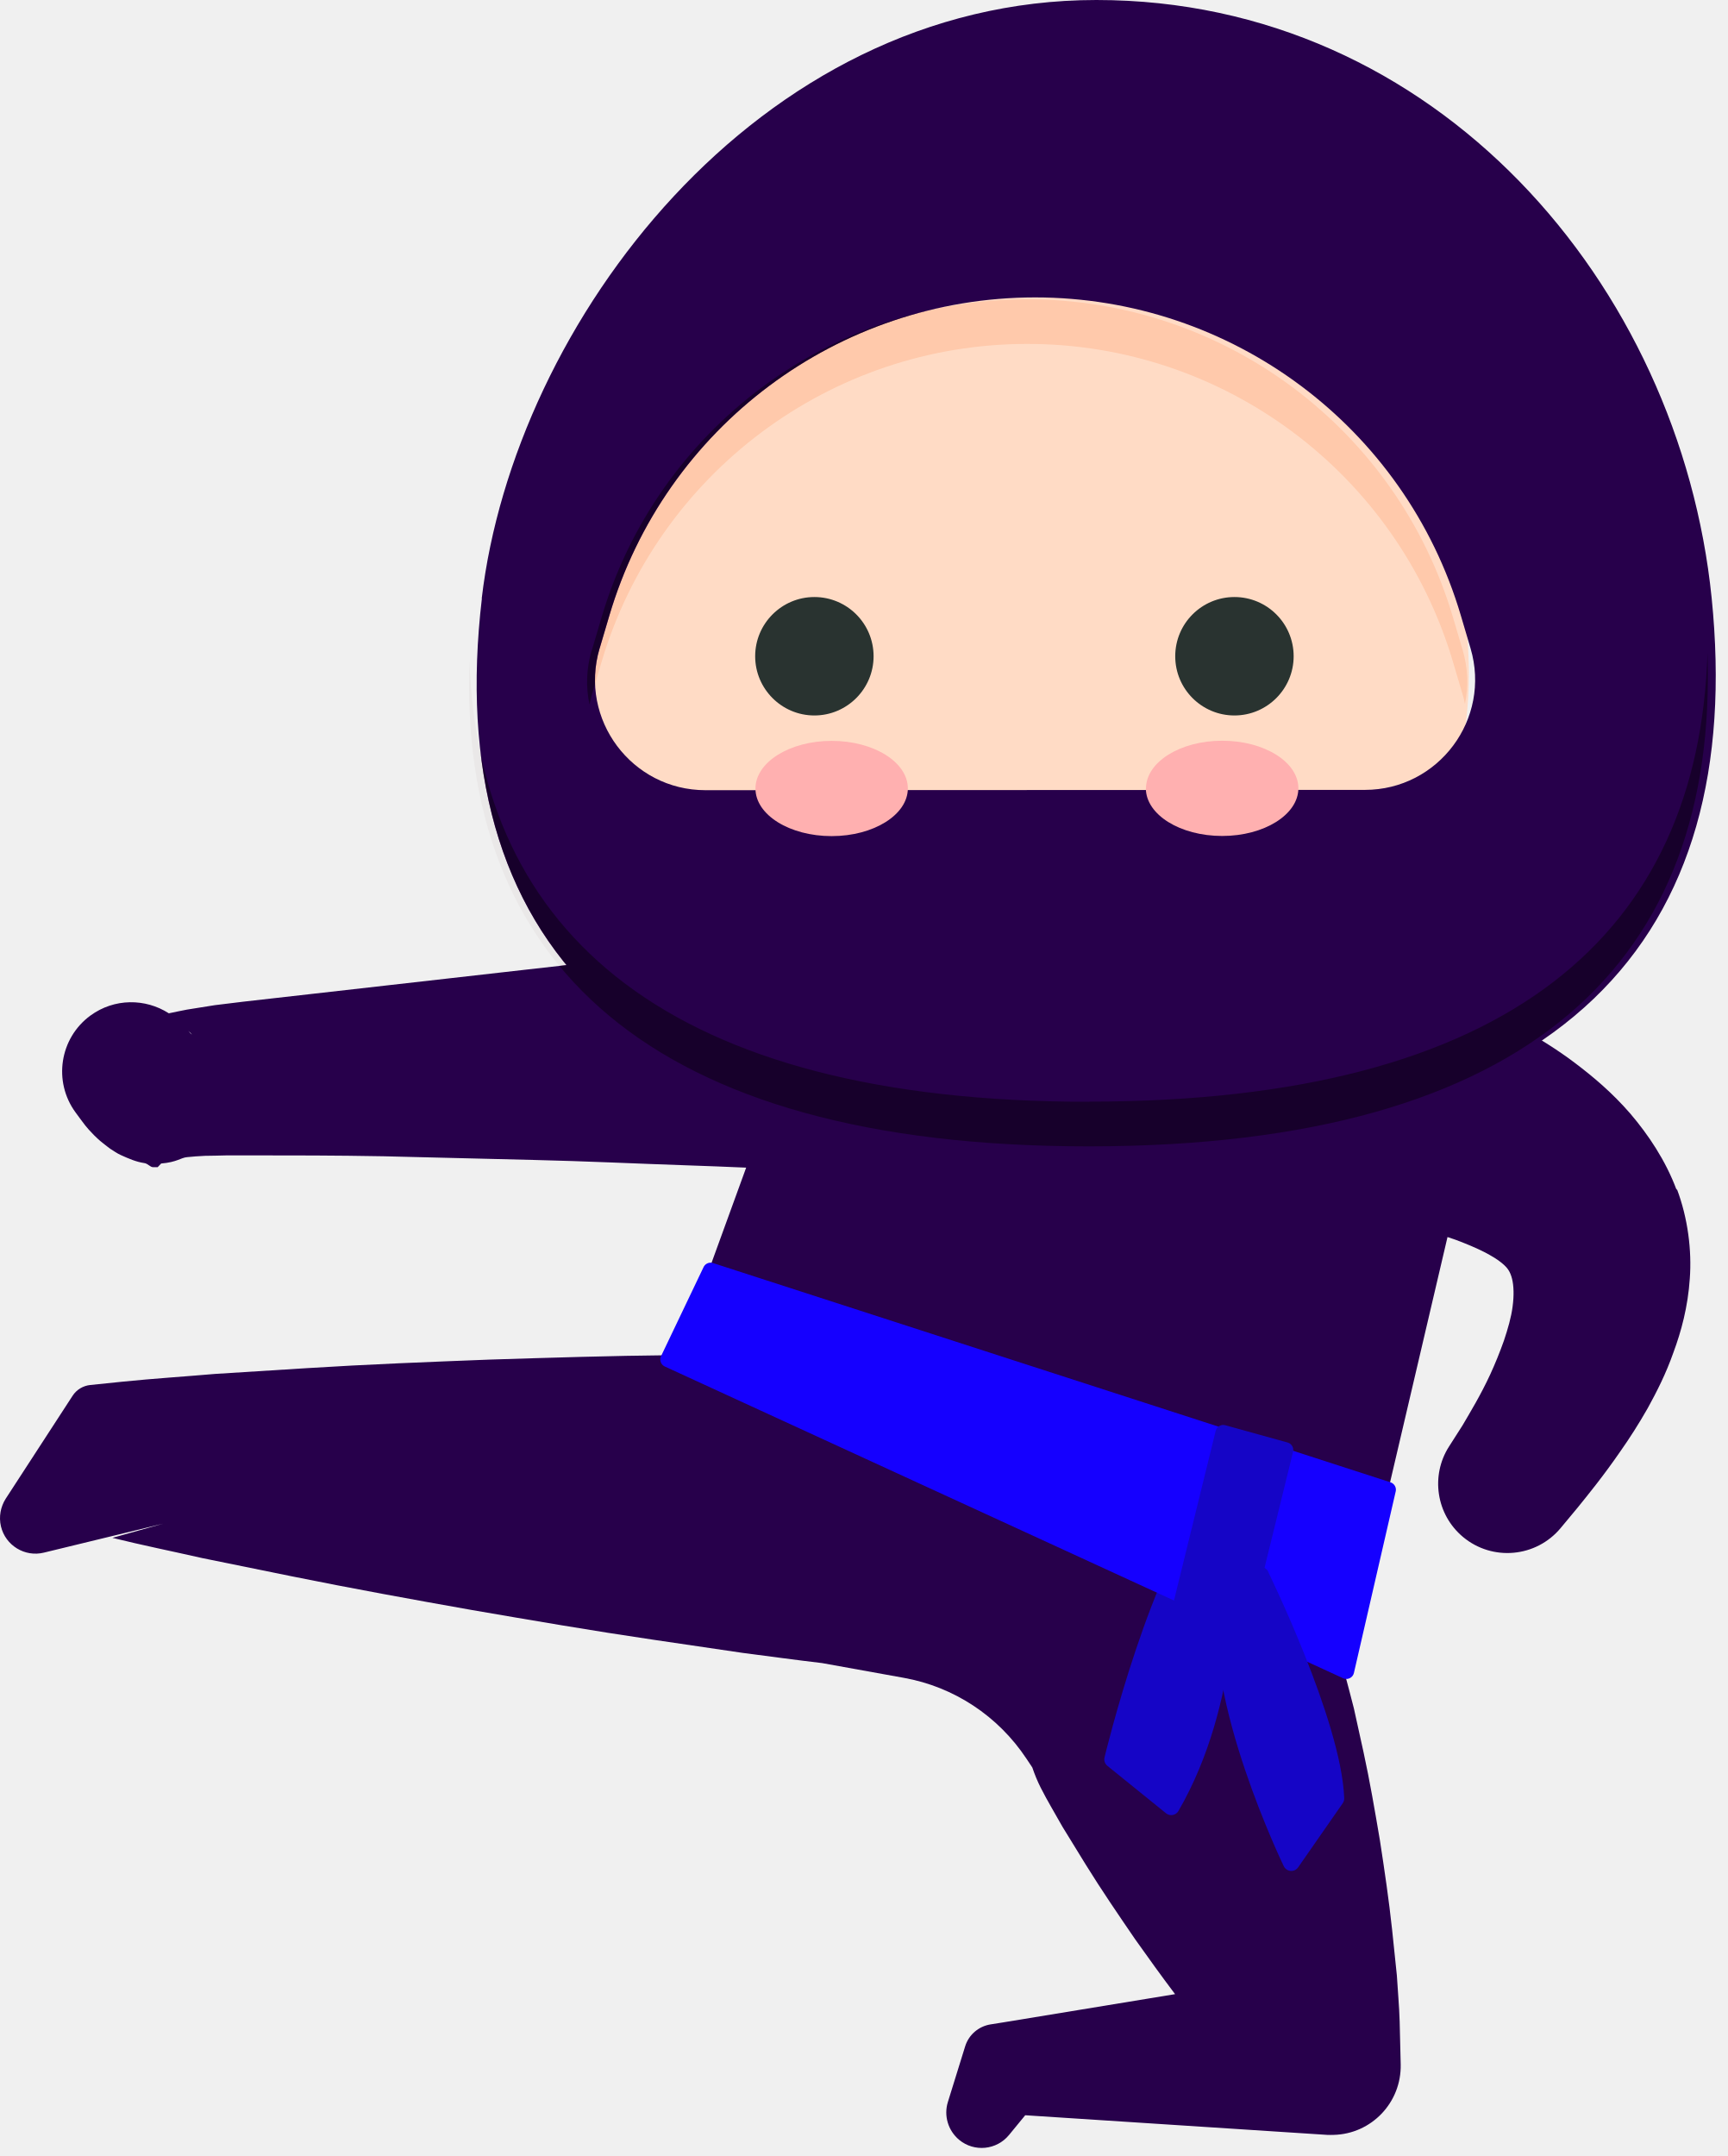
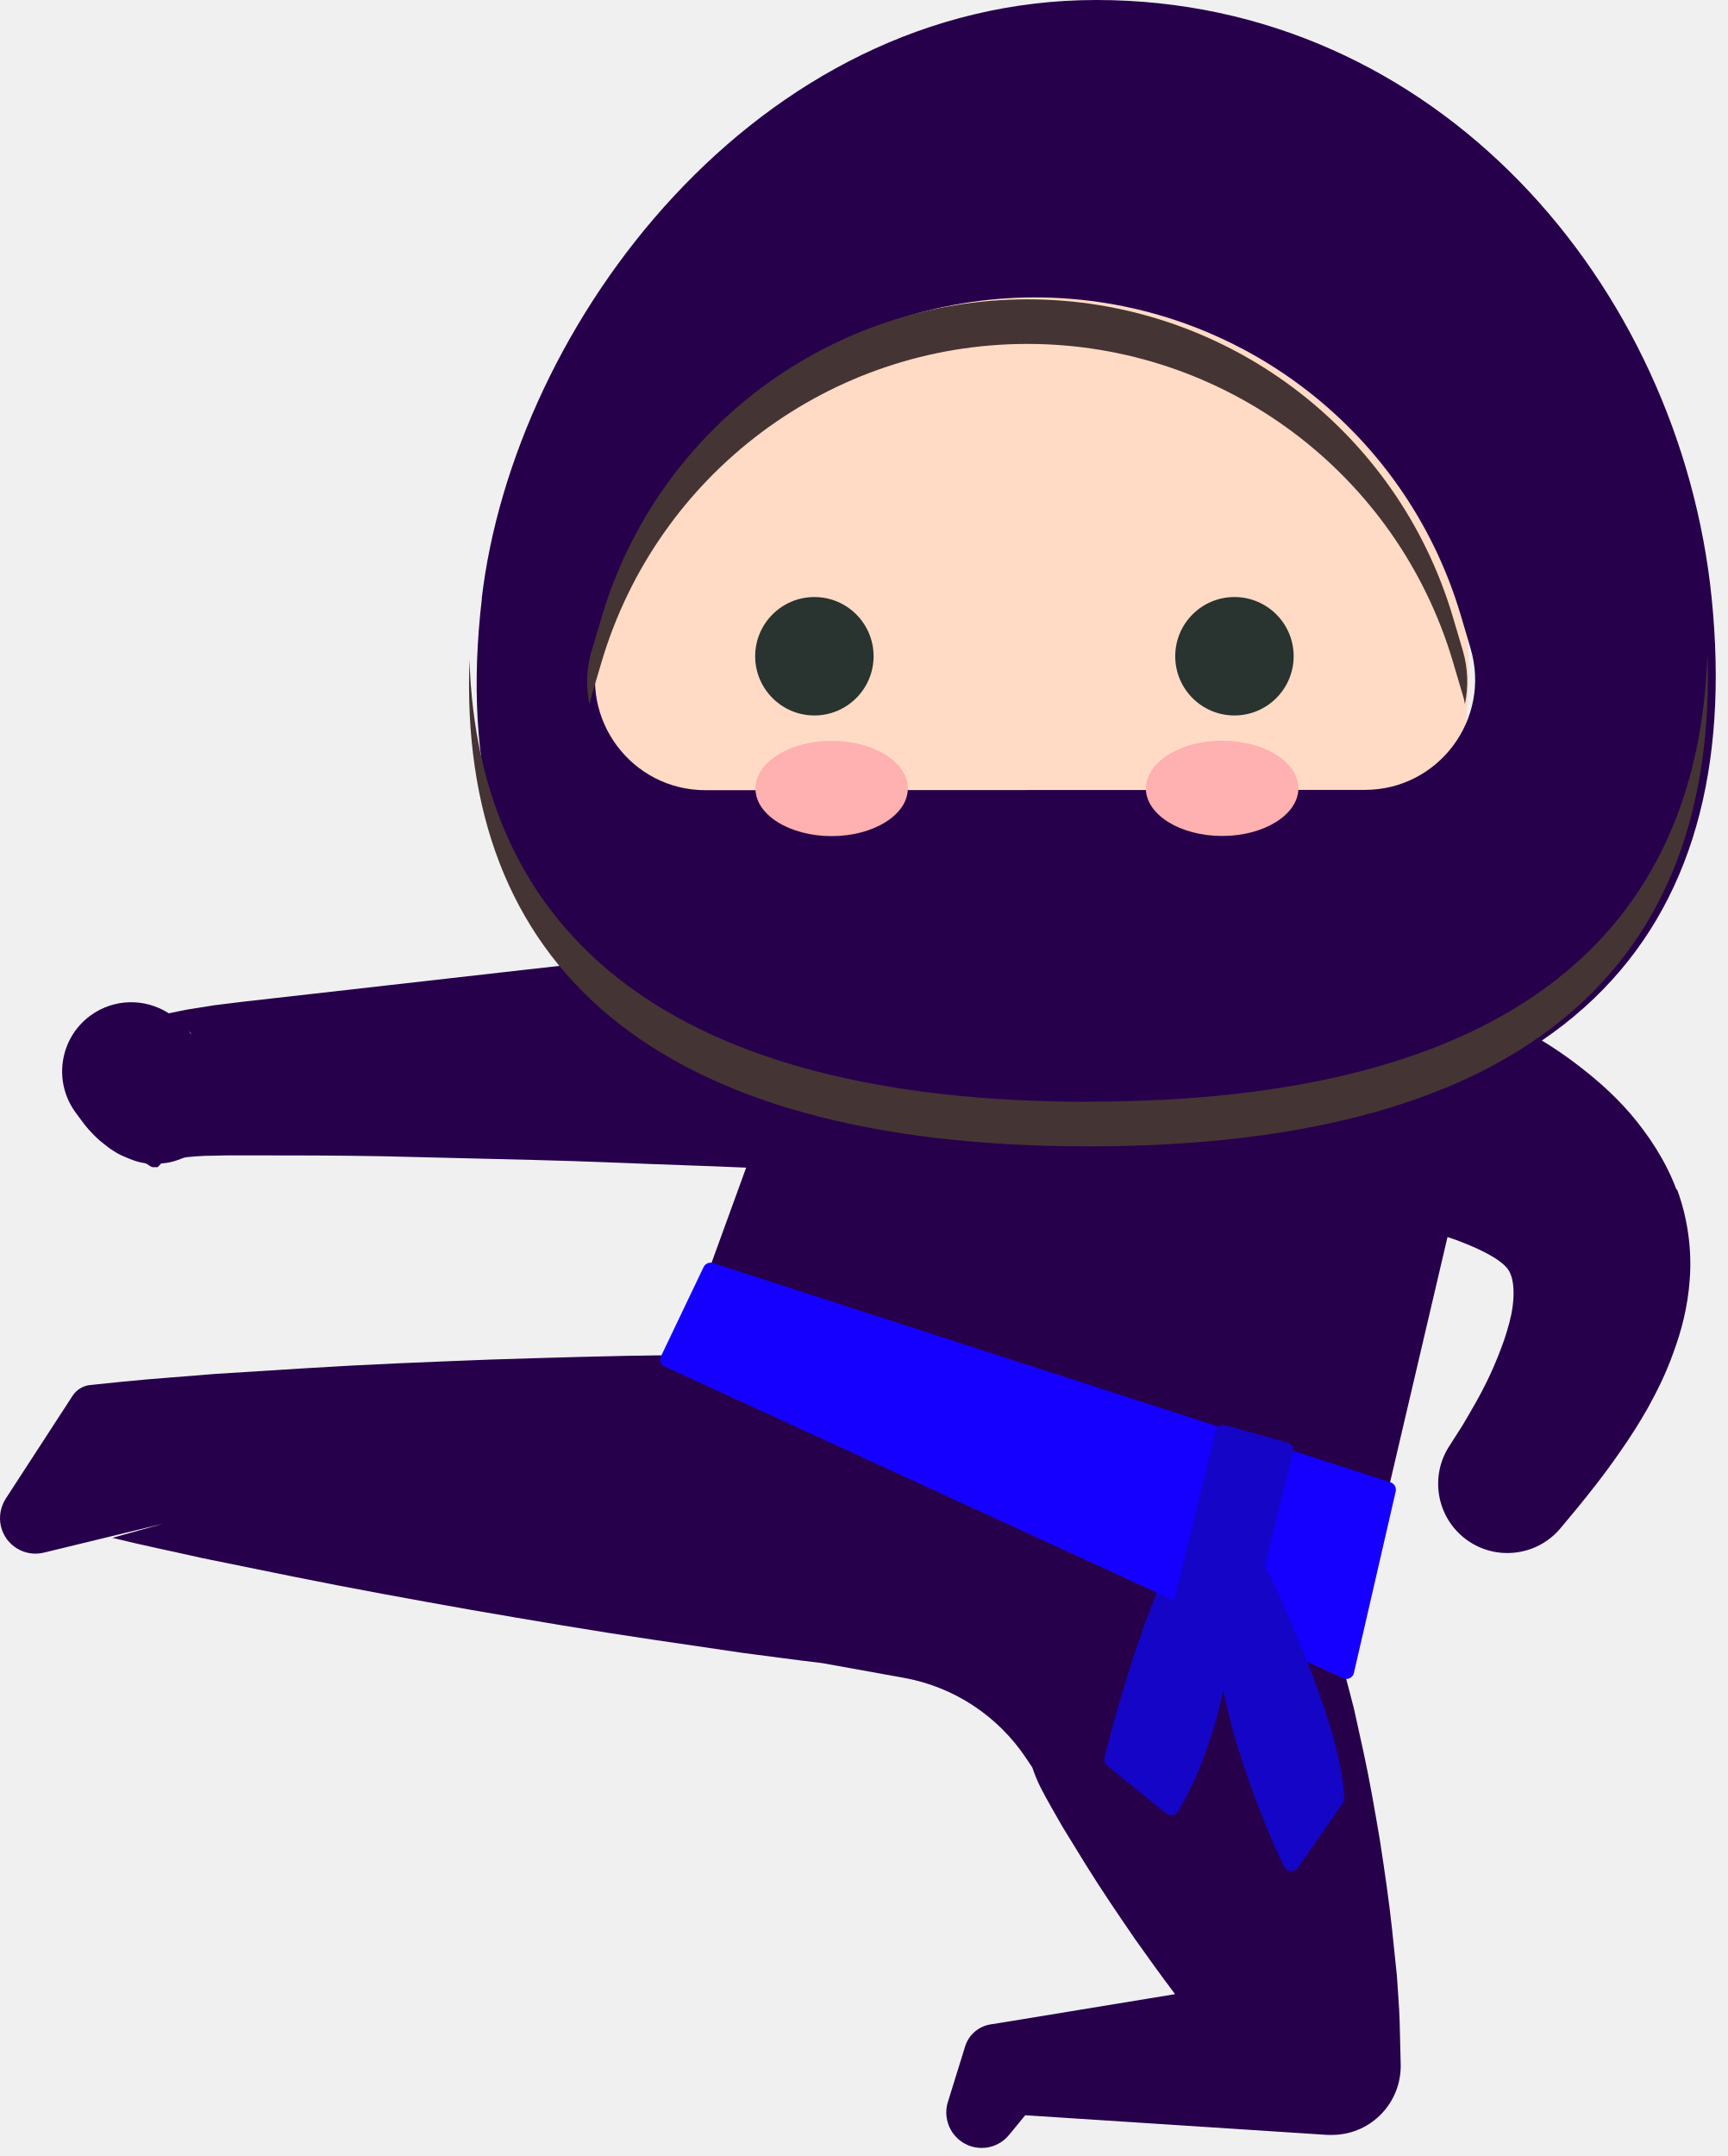
- <svg xmlns="http://www.w3.org/2000/svg" width="117" height="146" viewBox="0 0 117 146" fill="none">
-   <g clip-path="url(#clip0_256_36)">
-     <path d="M113.556 80.59C112.806 78.57 111.626 76.83 110.416 75.41C109.186 73.99 107.896 72.91 106.666 71.98C105.426 71.04 104.236 70.34 103.116 69.66C102.006 69.01 100.956 68.45 100.006 67.97C99.046 67.49 98.176 67.09 97.406 66.73C96.626 66.37 95.906 66.07 95.336 65.82C94.356 65.38 93.806 65.13 93.806 65.13L93.766 65.11C92.896 64.72 91.946 64.47 90.946 64.37C89.366 64.22 87.846 64.48 86.476 65.07L84.486 64.56L74.236 61.94L64.356 59.42L61.746 62.18C61.466 62.23 61.156 62.28 60.806 62.34C59.306 62.57 57.206 62.93 54.626 63.28C52.046 63.64 49.036 64.08 45.806 64.45C42.566 64.84 39.106 65.29 35.646 65.66C28.686 66.45 21.716 67.24 16.496 67.83C15.816 67.91 15.156 68 14.536 68.07C13.876 68.17 13.246 68.28 12.656 68.37C12.226 68.45 11.826 68.54 11.436 68.62C9.846 67.6 7.746 67.59 6.126 68.77C4.036 70.3 3.586 73.24 5.116 75.33C5.116 75.33 5.256 75.52 5.506 75.86C5.676 76.07 5.776 76.27 6.366 76.87L6.606 77.1C6.686 77.17 6.866 77.34 7.006 77.44C7.156 77.55 7.316 77.69 7.476 77.8C7.686 77.93 7.936 78.11 8.186 78.22C8.696 78.45 9.216 78.68 9.766 78.76C10.016 78.79 10.166 79.04 10.376 79.04H10.676L10.916 78.79C11.996 78.7 12.236 78.4 12.666 78.36C13.056 78.32 13.446 78.29 13.886 78.27C14.356 78.27 14.846 78.25 15.366 78.24C15.926 78.24 16.526 78.24 17.136 78.24C19.706 78.24 22.726 78.24 25.976 78.3C29.226 78.38 32.706 78.47 36.176 78.55C39.656 78.63 43.136 78.8 46.416 78.91C47.836 78.96 49.216 79.01 50.536 79.07L45.916 91.77H45.496C41.376 91.81 37.256 91.94 33.136 92.07C29.006 92.23 24.886 92.39 20.756 92.65L14.556 93.04C12.486 93.22 10.416 93.35 8.346 93.56L6.106 93.79C5.636 93.84 5.186 94.1 4.916 94.52L0.386 101.49C0.046 102.03 -0.094 102.7 0.066 103.37C0.376 104.66 1.686 105.46 2.976 105.14L11.046 103.18L7.616 104.14C9.636 104.64 11.666 105.05 13.696 105.51L19.786 106.75C23.846 107.57 27.906 108.31 31.976 109.03C36.046 109.73 40.106 110.43 44.186 111.03L50.296 111.93C52.086 112.16 53.886 112.41 55.676 112.62L61.216 113.62C64.616 114.23 67.606 116.21 69.516 119.09L69.916 119.69C70.076 120.16 70.266 120.63 70.496 121.08C70.946 121.97 71.466 122.82 71.956 123.7L73.536 126.27C74.596 127.98 75.736 129.65 76.886 131.33C77.766 132.57 78.656 133.81 79.586 135.04L67.956 136.95L67.076 137.09C66.296 137.22 65.616 137.77 65.366 138.58L64.196 142.35C63.916 143.25 64.196 144.27 64.966 144.91C65.986 145.75 67.496 145.6 68.336 144.58L69.436 143.24L89.896 144.57C90.036 144.57 90.176 144.58 90.316 144.57C92.896 144.51 94.926 142.37 94.866 139.79L94.796 136.9C94.766 135.84 94.666 134.81 94.606 133.77L94.286 130.69C94.066 128.64 93.766 126.62 93.456 124.61C93.116 122.61 92.776 120.61 92.346 118.64L91.696 115.69C91.496 114.93 91.306 114.16 91.096 113.4L98.036 83.77C98.416 83.89 98.776 84.02 99.116 84.16C99.796 84.43 100.436 84.72 100.886 84.98C101.356 85.24 101.646 85.46 101.866 85.66C102.086 85.86 102.286 86.11 102.406 86.59C102.526 87.06 102.546 87.73 102.446 88.47C102.356 89.2 102.116 90.01 101.856 90.79C101.576 91.58 101.266 92.34 100.936 93.06C100.276 94.49 99.546 95.68 99.056 96.52C98.526 97.35 98.226 97.82 98.226 97.82L98.136 97.96C96.886 99.92 97.256 102.55 99.086 104.08C101.076 105.74 104.036 105.47 105.696 103.48C105.696 103.48 106.116 102.98 106.836 102.11C107.556 101.22 108.596 99.95 109.766 98.25C110.356 97.41 110.976 96.45 111.596 95.36C112.206 94.25 112.826 93.04 113.336 91.59C113.866 90.16 114.316 88.51 114.446 86.59C114.586 84.69 114.326 82.51 113.566 80.5L113.556 80.59ZM12.796 69.86C12.796 69.86 12.756 69.82 12.736 69.8C12.786 69.85 12.836 69.89 12.856 69.9L12.926 69.97C13.096 70.16 12.886 69.97 12.796 69.86Z" fill="#27004B" />
-     <path d="M83.106 106.3C83.106 106.3 83.486 115.18 79.326 122.35L75.356 119.14C75.356 119.14 78.566 105.73 82.536 101.58L83.106 106.3Z" fill="#1505C6" stroke="#1505C6" stroke-width="1.13" stroke-linecap="round" stroke-linejoin="round" />
-     <path d="M94.016 100.88L91.186 113.17L45.246 92.06L48.126 86.03L94.016 100.88Z" fill="#1500FF" stroke="#1500FF" stroke-width="1.05" stroke-linecap="round" stroke-linejoin="round" />
-     <path d="M87.066 98.19L84.056 110.43L79.836 109.26L82.846 97.02L87.066 98.19Z" fill="#1505C6" stroke="#1505C6" stroke-width="1.05" stroke-linecap="round" stroke-linejoin="round" />
-     <path d="M85.376 106.68C85.376 106.68 90.286 116.69 90.476 121.79L87.456 126.13C87.456 126.13 81.976 114.8 83.116 108.38L85.386 106.68H85.376Z" fill="#1505C6" stroke="#1505C6" stroke-width="1.13" stroke-linecap="round" stroke-linejoin="round" />
-     <path d="M99.486 45.66C99.486 62.19 83.986 75.6 69.566 75.61C55.146 75.61 39.626 62.22 39.616 45.69C39.616 29.16 53.006 15.75 69.536 15.74C86.066 15.74 99.476 29.13 99.486 45.66Z" fill="#FFDBC5" />
-     <path d="M32.636 40.53C29.956 63.37 42.396 77.64 74.296 77.62C106.186 77.61 118.246 63.37 115.926 40.49C113.766 19.25 97.256 0 74.256 0C51.256 0 34.816 21.92 32.626 40.53H32.636ZM40.606 43.93L41.266 41.7C45.036 28.92 56.766 20.15 70.096 20.14C83.416 20.14 95.156 28.9 98.936 41.67L99.596 43.9C101.016 48.69 97.426 53.49 92.436 53.49L47.776 53.51C42.786 53.51 39.196 48.71 40.606 43.92V43.93Z" fill="#27004B" />
-     <g style="mix-blend-mode:soft-light">
-       <path d="M40.076 44.06L40.736 41.83C44.506 29.05 56.236 20.28 69.566 20.27C82.896 20.26 94.626 29.03 98.406 41.8L99.066 44.03C99.436 45.28 99.456 46.52 99.216 47.68C99.176 47.47 99.136 47.26 99.066 47.05L98.406 44.82C94.626 32.05 82.886 23.28 69.566 23.29C56.246 23.29 44.516 32.07 40.736 44.85L40.076 47.08C40.016 47.29 39.976 47.5 39.926 47.71C39.676 46.55 39.706 45.3 40.066 44.06H40.076Z" fill="#453434" />
+ <svg xmlns="http://www.w3.org/2000/svg" fill="none" height="146" viewBox="0 0 117 146" width="117">
+   <clipPath id="a">
+     <path d="m0 0h116.21v145.5h-116.21z" />
+   </clipPath>
+   <g clip-path="url(#a)">
+     <path d="m113.556 80.59c-.75-2.02-1.93-3.76-3.14-5.18-1.23-1.42-2.52-2.5-3.75-3.43-1.24-.94-2.43-1.64-3.55-2.32-1.11-.65-2.16-1.21-3.11-1.69-.96-.48-1.83-.88-2.6-1.24-.78-.36-1.5-.66-2.07-.91-.98-.44-1.53-.69-1.53-.69l-.04-.02c-.87-.39-1.82-.64-2.82-.74-1.58-.15-3.1.11-4.47.7l-1.99-.51-10.25-2.62-9.88-2.52-2.61 2.76c-.28.05-.59.1-.94.16-1.5.23-3.6.59-6.18.94-2.58.36-5.59.8-8.82 1.17-3.24.39-6.7.84-10.16 1.21-6.96.79-13.93 1.58-19.15 2.17-.68.08-1.34.17-1.96.24-.66.1-1.29.21-1.88.3-.43.08-.83.17-1.22.25-1.59-1.02-3.69-1.03-5.31.15-2.09 1.53-2.54 4.47-1.01 6.56 0 0 .14.19.39.53.17.21.27.41.86 1.01l.24.23c.08.07.26.24.4.34.15.11.31.25.47.36.21.13.46.31.71.42.51.23 1.03.46 1.58.54.25.03.4.28.61.28h.3l.24-.25c1.08-.09 1.32-.39 1.75-.43.39-.04.78-.07 1.22-.09.47 0 .96-.02 1.48-.03h1.77c2.57 0 5.59 0 8.84.06 3.25.08 6.73.17 10.2.25 3.48.08 6.96.25 10.24.36 1.42.05 2.8.1 4.12.16l-4.62 12.7h-.42c-4.12.04-8.24.17-12.36.3-4.13.16-8.25.32-12.38.58l-6.2.39c-2.07.18-4.14.31-6.21.52l-2.24.23c-.47.05-.92.31-1.19.73l-4.53 6.97c-.34.54-.48 1.21-.32 1.88.31 1.29 1.62 2.09 2.91 1.77l8.07-1.96-3.43.96c2.02.5 4.05.91 6.08 1.37l6.09 1.24c4.06.82 8.12 1.56 12.19 2.28 4.07.7 8.13 1.4 12.21 2l6.11.9c1.79.23 3.59.48 5.38.69l5.54 1c3.4.61 6.39 2.59 8.3 5.47l.4.6c.16.47.35.94.58 1.39.45.89.97 1.74 1.46 2.62l1.58 2.57c1.06 1.71 2.2 3.38 3.35 5.06.88 1.24 1.77 2.48 2.7 3.71l-11.63 1.91-.88.14c-.78.13-1.46.68-1.71 1.49l-1.17 3.77c-.28.9 0 1.92.77 2.56 1.02.84 2.53.69 3.37-.33l1.1-1.34 20.46 1.33c.14 0 .28.01.42 0 2.58-.06 4.61-2.2 4.55-4.78l-.07-2.89c-.03-1.06-.13-2.09-.19-3.13l-.32-3.08c-.22-2.05-.52-4.07-.83-6.08-.34-2-.68-4-1.11-5.97l-.65-2.95c-.2-.76-.39-1.53-.6-2.29l6.94-29.63c.38.12.74.25 1.08.39.68.27 1.32.56 1.77.82.47.26.76.48.98.68.22.2.42.45.54.93.12.47.14 1.14.04 1.88-.09.73-.33 1.54-.59 2.32-.28.79-.59 1.55-.92 2.27-.66 1.43-1.39 2.62-1.88 3.46-.53.83-.83 1.3-.83 1.3l-.09.14c-1.25 1.96-.88 4.59.95 6.12 1.99 1.66 4.95 1.39 6.61-.6 0 0 .42-.5 1.14-1.37.72-.89 1.76-2.16 2.93-3.86.59-.84 1.21-1.8 1.83-2.89.61-1.11 1.23-2.32 1.74-3.77.53-1.43.98-3.08 1.11-5 .14-1.9-.12-4.08-.88-6.09zm-100.76-10.73s-.04-.04-.06-.06c.05.05.1.09.12.1l.07.07c.17.19-.04 0-.13-.11z" fill="#27004b" />
+     <g stroke-linecap="round" stroke-linejoin="round">
+       <path d="m83.106 106.3s.38 8.88-3.78 16.05l-3.97-3.21s3.21-13.41 7.18-17.56z" fill="#1505c6" stroke="#1505c6" stroke-width="1.13" />
+       <path d="m94.016 100.88-2.83 12.29-45.94-21.11 2.88-6.03z" fill="#1500ff" stroke="#1500ff" stroke-width="1.05" />
+       <path d="m87.066 98.19-3.01 12.24-4.22-1.17 3.01-12.24z" fill="#1505c6" stroke="#1505c6" stroke-width="1.05" />
+       <path d="m85.376 106.68s4.91 10.01 5.1 15.11l-3.02 4.34s-5.48-11.33-4.34-17.75l2.27-1.7z" fill="#1505c6" stroke="#1505c6" stroke-width="1.13" />
    </g>
-     <g style="mix-blend-mode:soft-light">
-       <path d="M73.766 74.6C102.396 74.59 115.036 63.11 115.646 44.22C116.316 64.91 103.896 77.61 73.776 77.63C43.856 77.64 31.046 65.09 31.796 44.67C32.396 63.29 45.366 74.62 73.776 74.61L73.766 74.6Z" fill="#453434" />
-     </g>
-     <path d="M79.596 44.44C79.596 42.22 81.396 40.43 83.606 40.43C85.816 40.43 87.616 42.22 87.616 44.44C87.616 46.65 85.816 48.45 83.606 48.45C81.396 48.45 79.596 46.66 79.596 44.44Z" fill="#293330" />
-     <path d="M59.166 44.44C59.166 42.22 57.366 40.43 55.156 40.43C52.946 40.43 51.146 42.23 51.146 44.44C51.146 46.65 52.946 48.45 55.156 48.45C57.366 48.45 59.166 46.65 59.166 44.44Z" fill="#293330" />
-     <path d="M51.166 53.4C51.166 51.62 53.476 50.17 56.326 50.17C59.176 50.17 61.486 51.61 61.486 53.39C61.486 55.17 59.176 56.62 56.326 56.62C53.476 56.62 51.166 55.18 51.166 53.4Z" fill="#FFB0B0" />
-     <path d="M77.616 53.39C77.616 51.61 79.926 50.16 82.776 50.16C85.626 50.16 87.936 51.6 87.936 53.38C87.936 55.16 85.626 56.61 82.776 56.61C79.926 56.61 77.616 55.17 77.606 53.39H77.616Z" fill="#FFB0B0" />
+     <path d="m99.486 45.66c0 16.53-15.5 29.94-29.92 29.95-14.42 0-29.94-13.39-29.95-29.92 0-16.53 13.39-29.94 29.92-29.95 16.53 0 29.94 13.39 29.95 29.92z" fill="#ffdbc5" />
+     <path d="m32.636 40.53c-2.68 22.84 9.76 37.11 41.66 37.09 31.89-.01 43.95-14.25 41.63-37.13-2.16-21.24-18.67-40.49-41.67-40.49s-39.44 21.92-41.63 40.53zm7.97 3.4.66-2.23c3.77-12.78 15.5-21.55 28.83-21.56 13.32 0 25.06 8.76 28.84 21.53l.66 2.23c1.42 4.79-2.17 9.59-7.16 9.59l-44.66.02c-4.99 0-8.58-4.8-7.17-9.59z" fill="#27004b" />
+     <path d="m40.076 44.06.66-2.23c3.77-12.78 15.5-21.55 28.83-21.56s25.06 8.76 28.84 21.53l.66 2.23c.37 1.25.39 2.49.15 3.65-.04-.21-.08-.42-.15-.63l-.66-2.23c-3.78-12.77-15.52-21.54-28.84-21.53-13.32 0-25.05 8.78-28.83 21.56l-.66 2.23c-.06.21-.1.42-.15.63-.25-1.16-.22-2.41.14-3.65z" fill="#453434" />
+     <path d="m73.766 74.6c28.63-.01 41.27-11.49 41.88-30.38.67 20.69-11.75 33.39-41.87 33.41-29.92.01-42.73-12.54-41.98-32.96.6 18.62 13.57 29.95 41.98 29.94z" fill="#453434" />
+     <path d="m79.596 44.44c0-2.22 1.8-4.01 4.01-4.01s4.01 1.79 4.01 4.01c0 2.21-1.8 4.01-4.01 4.01s-4.01-1.79-4.01-4.01z" fill="#293330" />
+     <path d="m59.166 44.44c0-2.22-1.8-4.01-4.01-4.01s-4.01 1.8-4.01 4.01 1.8 4.01 4.01 4.01 4.01-1.8 4.01-4.01z" fill="#293330" />
+     <path d="m51.166 53.4c0-1.78 2.31-3.23 5.16-3.23s5.16 1.44 5.16 3.22-2.31 3.23-5.16 3.23-5.16-1.44-5.16-3.22z" fill="#ffb0b0" />
+     <path d="m77.616 53.39c0-1.78 2.31-3.23 5.16-3.23s5.16 1.44 5.16 3.22-2.31 3.23-5.16 3.23-5.16-1.44-5.17-3.22z" fill="#ffb0b0" />
  </g>
-   <defs>
-     <clipPath id="clip0_256_36">
-       <rect width="116.21" height="145.5" fill="white" />
-     </clipPath>
-   </defs>
</svg>
